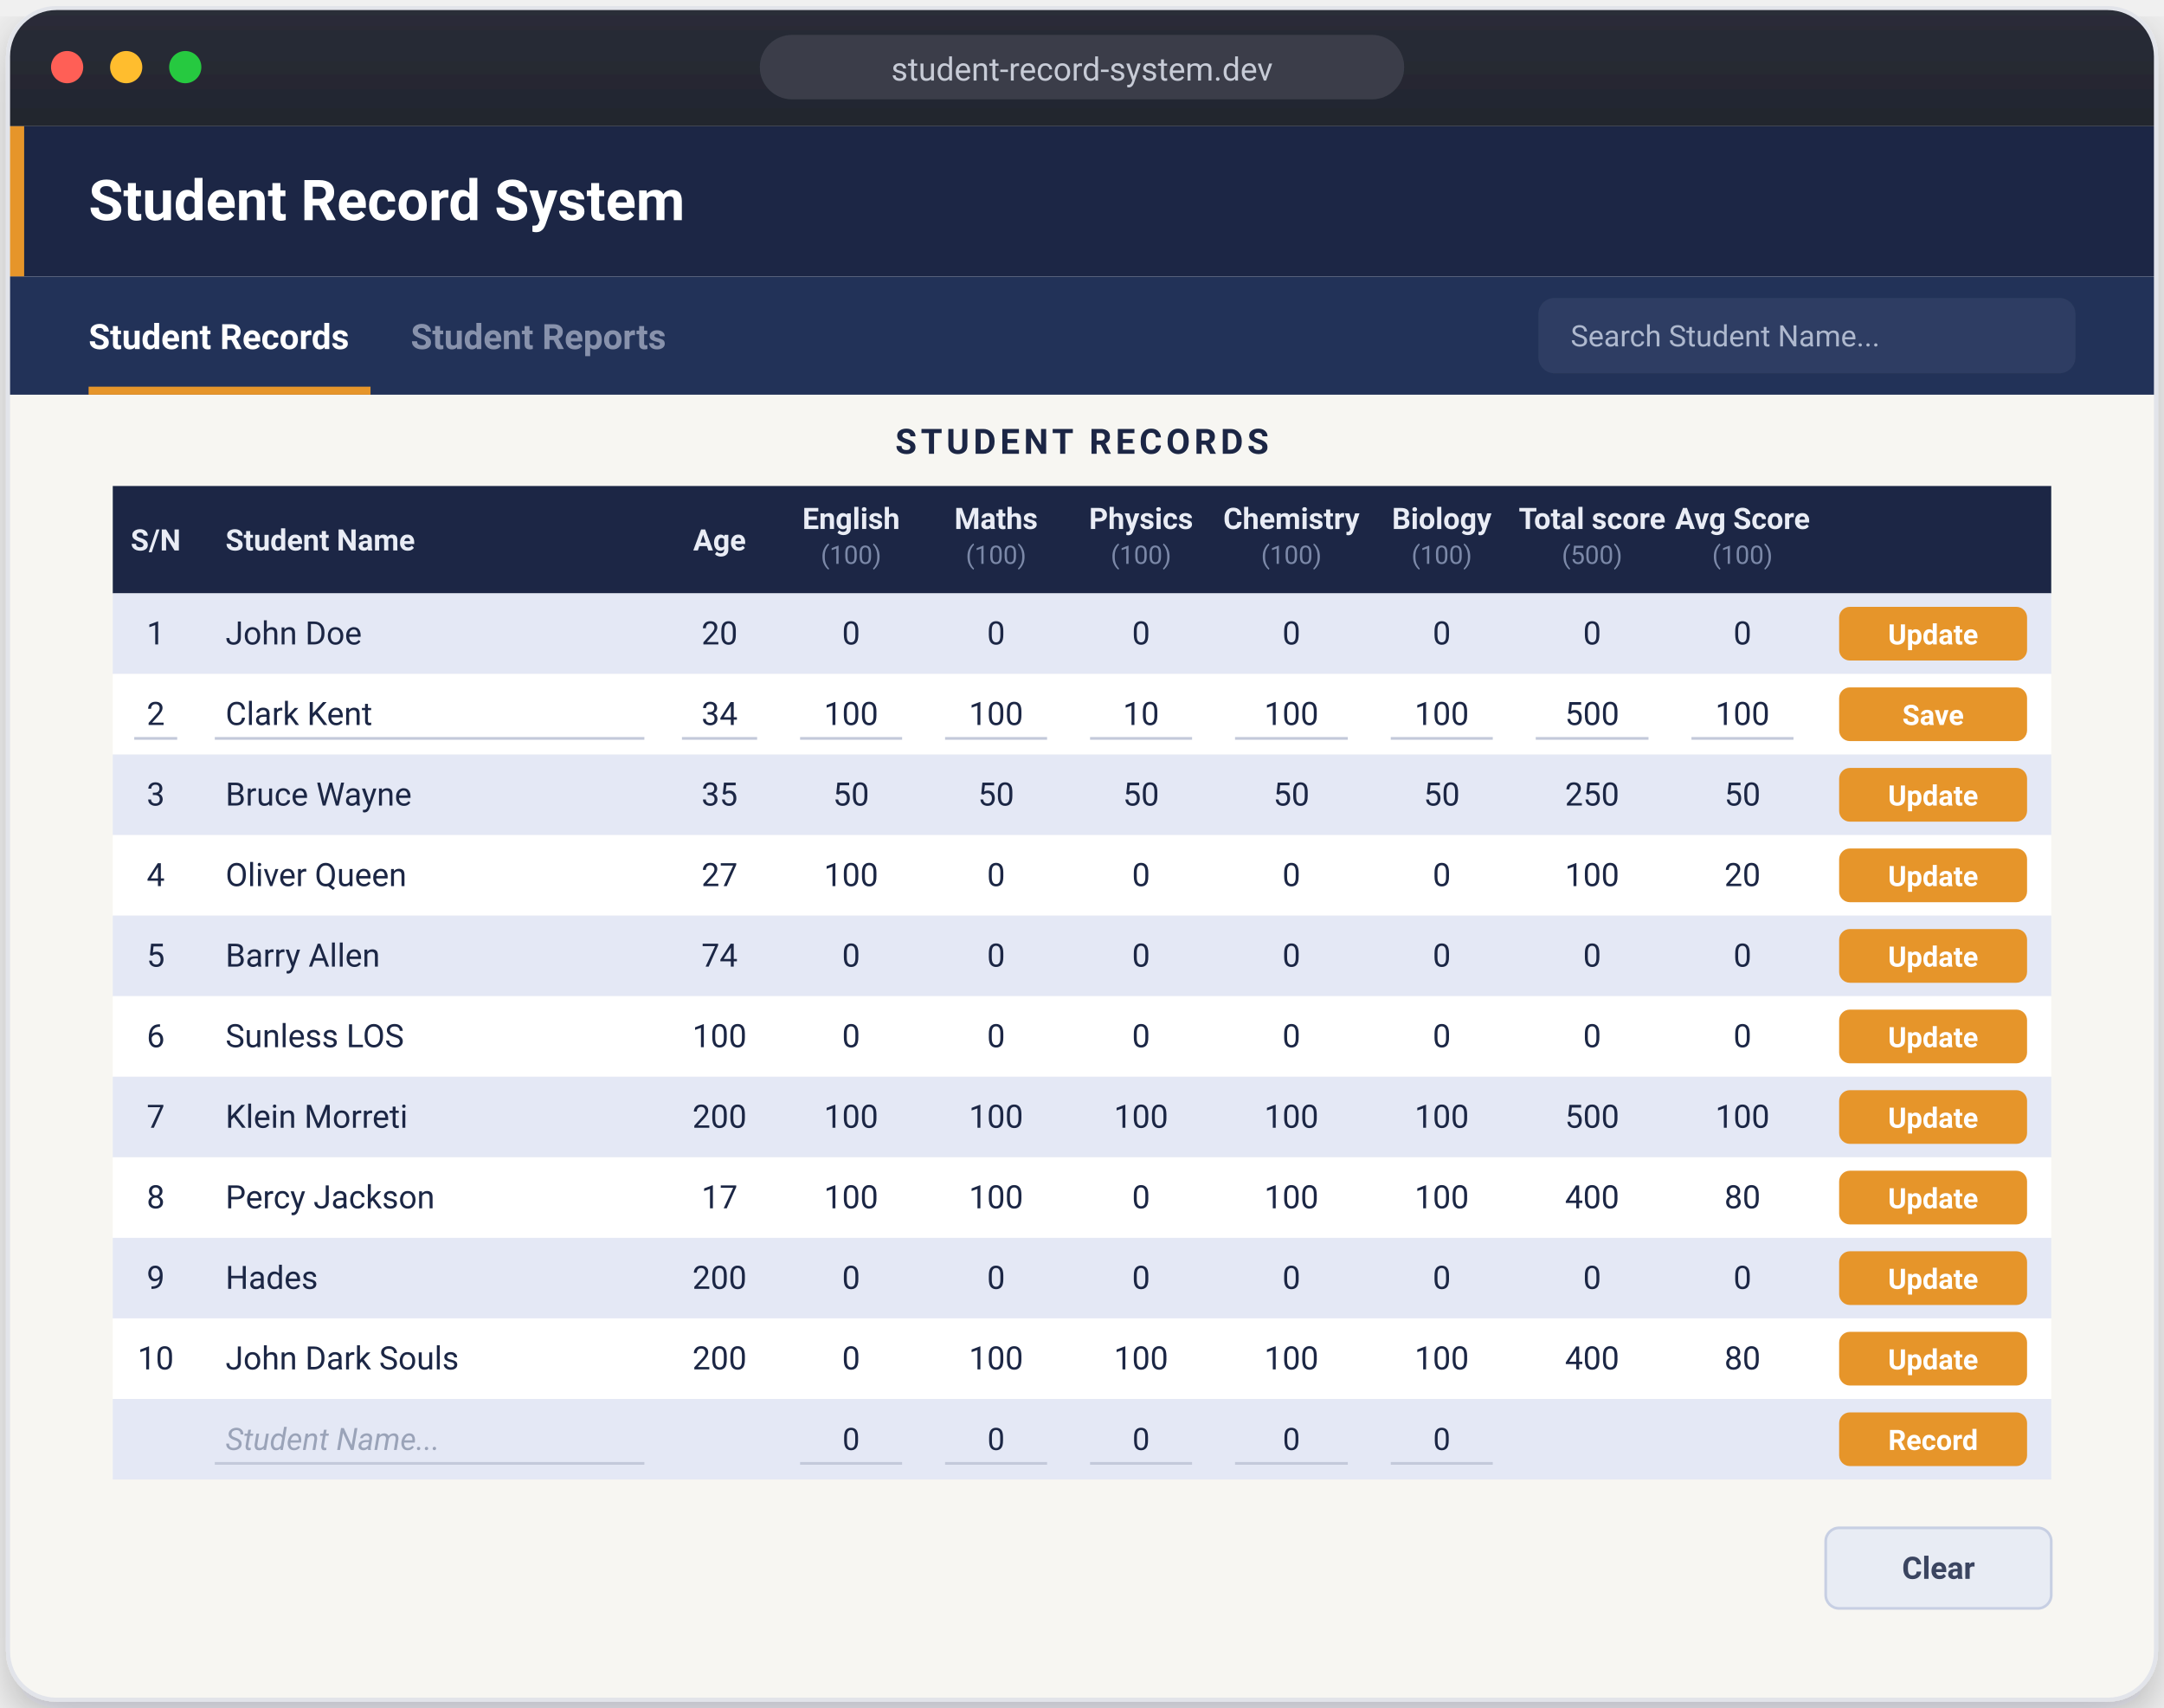
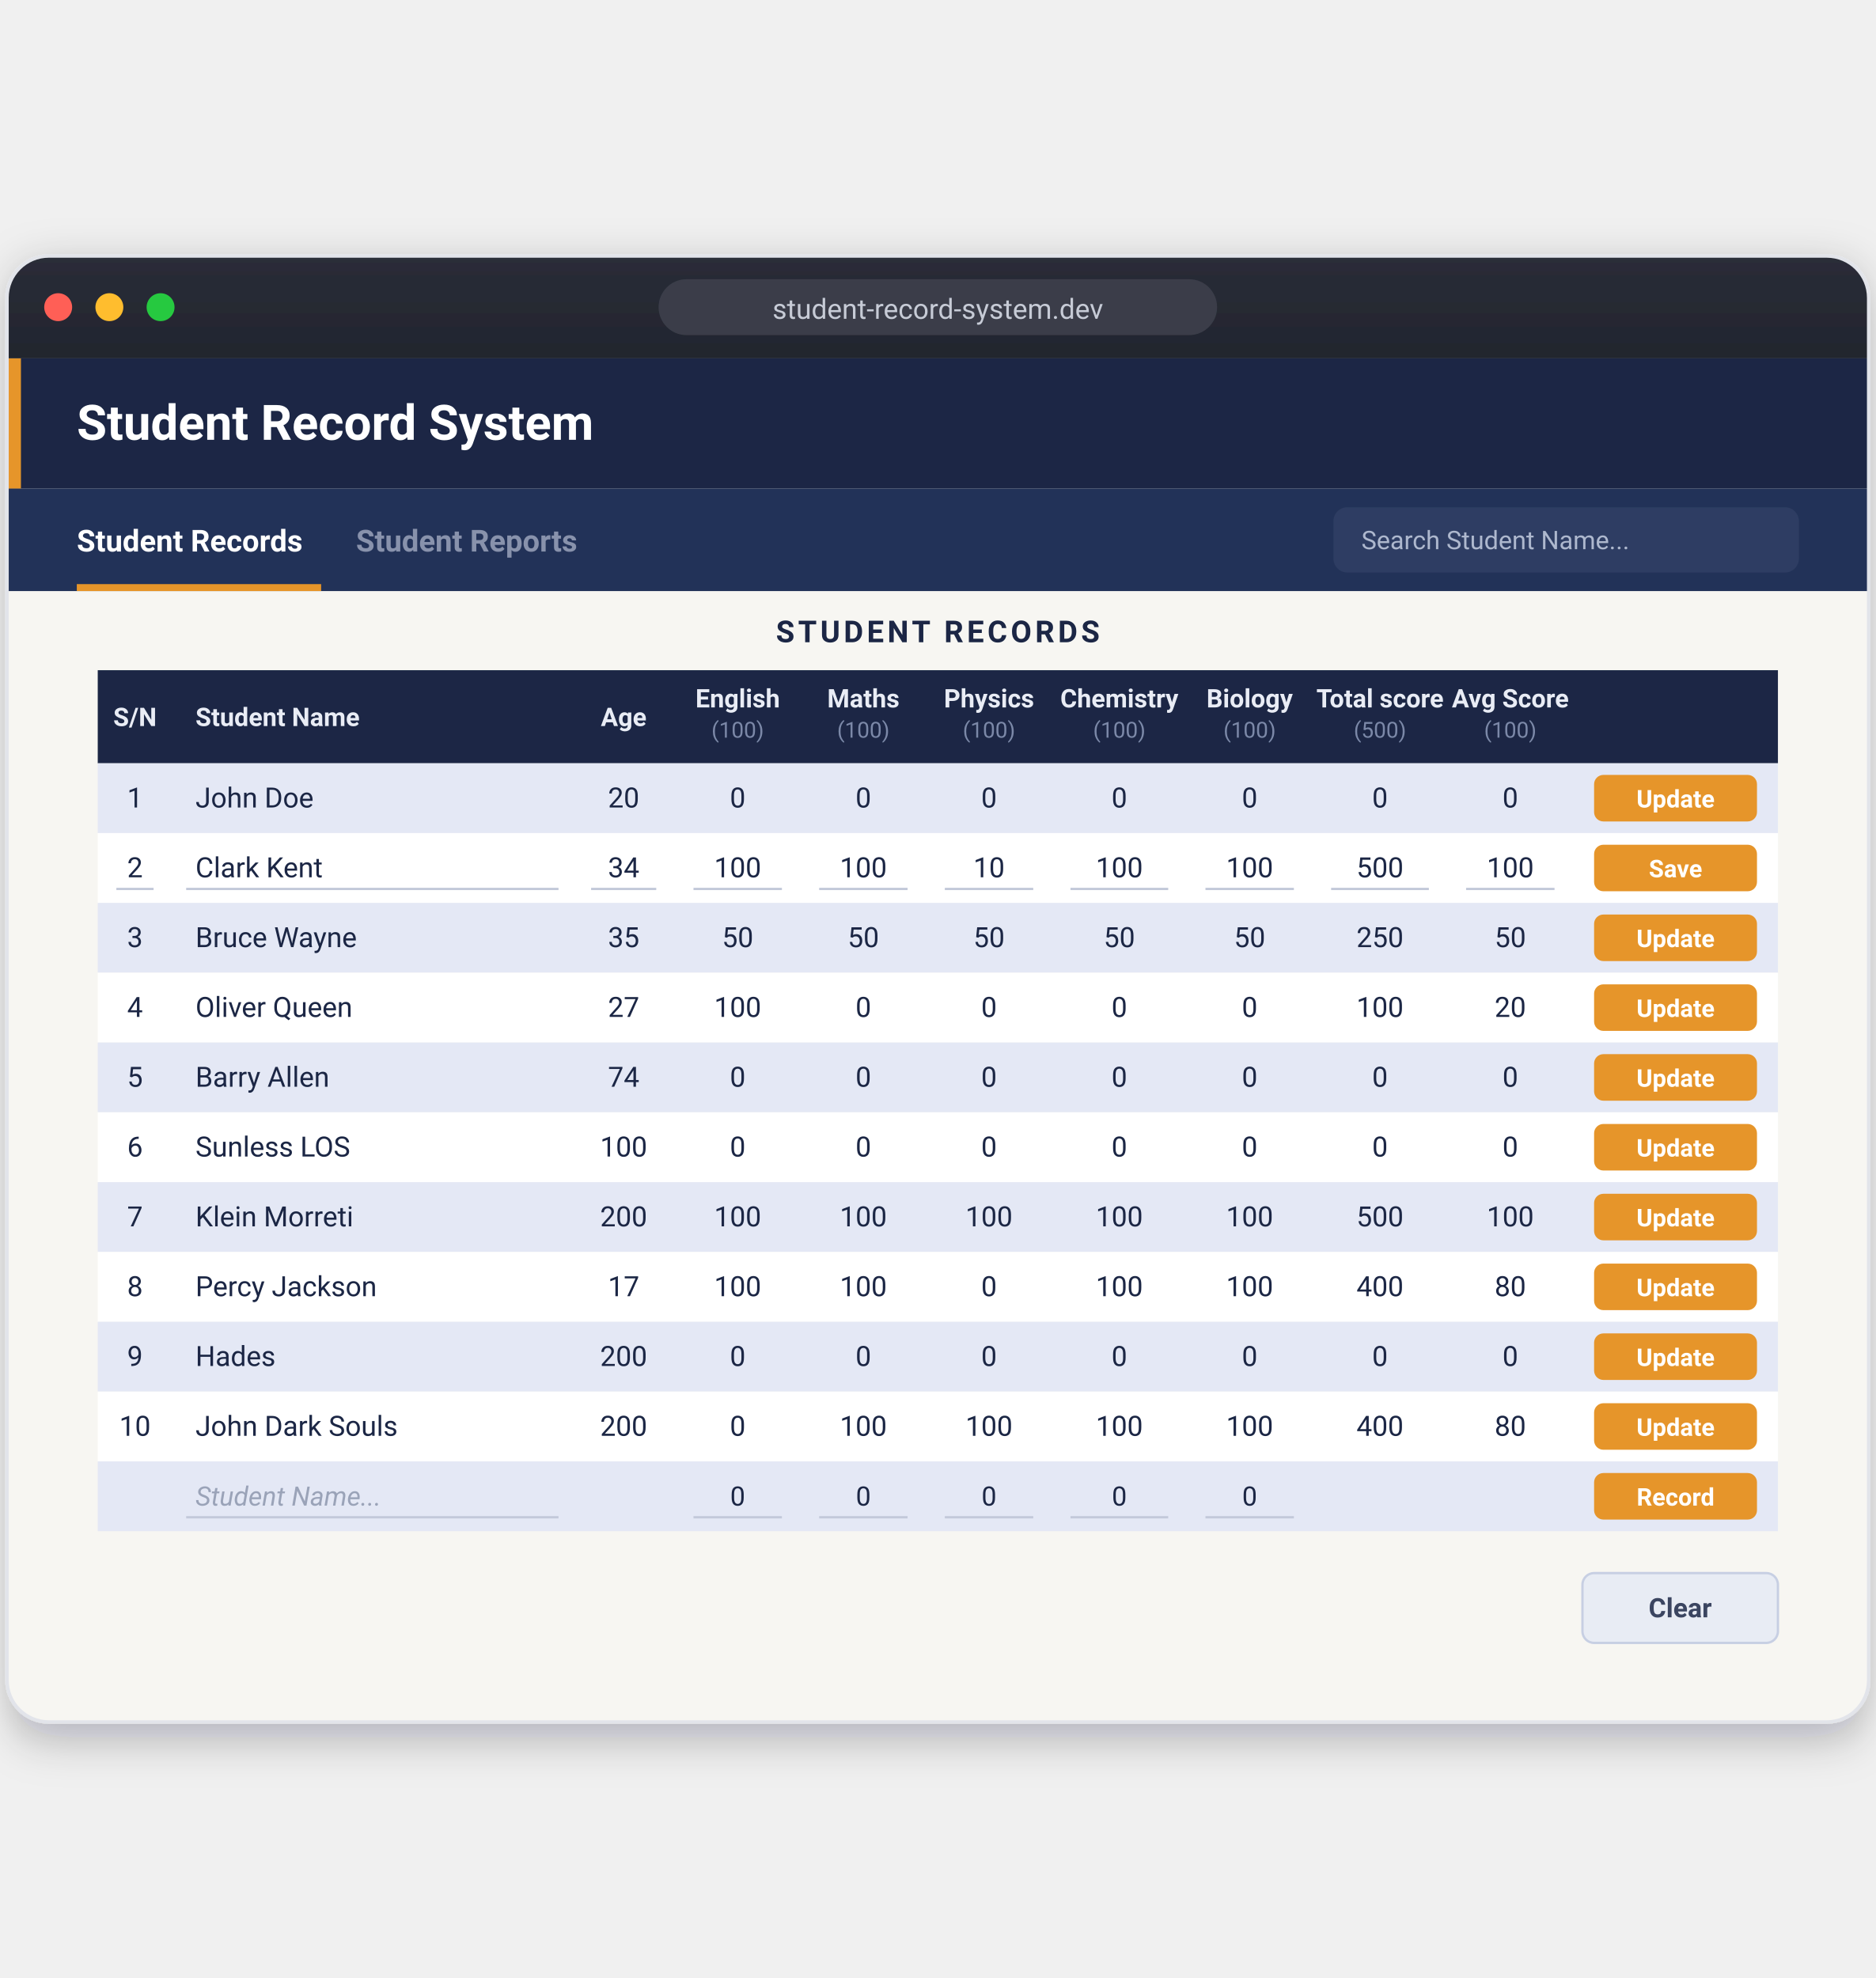
- <svg xmlns="http://www.w3.org/2000/svg" viewBox="0 0 806 636" role="img" aria-label="student-record-system.dev project preview">
+ <svg xmlns="http://www.w3.org/2000/svg" viewBox="0 0 806 850" role="img" aria-label="student-record-system.dev project preview">
  <defs>
    <clipPath id="clip-card">
      <rect x="3" y="3" width="800" height="630" rx="18" ry="18" />
    </clipPath>
    <filter id="shadow-card" x="-20%" y="-20%" width="140%" height="140%">
      <feDropShadow dx="0" dy="6" stdDeviation="10" flood-color="#0b0f19" flood-opacity="0.28" />
    </filter>
    <linearGradient id="bar-chrome" x1="0" y1="0" x2="0" y2="1">
      <stop offset="0" stop-color="#2a2d38" />
      <stop offset="1" stop-color="#22252e" />
    </linearGradient>
  </defs>
-   <g filter="url(#shadow-card)">
+   <g filter="url(#shadow-card)" transform="translate(0, 107.0)">
    <g clip-path="url(#clip-card)">
      <rect x="3" y="3" width="800" height="630" fill="#F7F6F2" />
      <rect x="3" y="3" width="800" height="44" fill="url(#bar-chrome)" />
      <circle cx="25" cy="25" r="6" fill="#ff5f56" />
      <circle cx="47" cy="25" r="6" fill="#ffbd2e" />
      <circle cx="69" cy="25" r="6" fill="#27c93f" />
      <rect x="283.0" y="13" width="240" height="24" rx="12" fill="#3a3e4a" />
      <text x="403.0" y="30" font-family="-apple-system,Segoe UI,Roboto,sans-serif" font-size="12" fill="#c7cbd6" text-anchor="middle">student-record-system.dev</text>
      <rect x="3" y="47" width="800" height="56" fill="#1A2744" />
      <rect x="3" y="47" width="6" height="56" fill="#E6952A" />
      <text x="33" y="82.0" font-family="-apple-system,Segoe UI,Roboto,sans-serif" font-size="21" font-weight="700" fill="#ffffff">Student Record System</text>
      <rect x="3" y="103" width="800" height="44" fill="#243358" />
      <text x="33" y="130.0" font-family="-apple-system,Segoe UI,Roboto,sans-serif" font-size="13" font-weight="700" fill="#ffffff">Student Records</text>
      <rect x="33" y="144" width="105" height="3" fill="#E6952A" />
      <text x="153" y="130.0" font-family="-apple-system,Segoe UI,Roboto,sans-serif" font-size="13" font-weight="600" fill="#8892AC">Student Reports</text>
      <rect x="573" y="111" width="200" height="28" rx="6" fill="#2E3E63" />
      <text x="585" y="129.0" font-family="-apple-system,Segoe UI,Roboto,sans-serif" font-size="11" fill="#AEB8CE">Search Student Name...</text>
      <text x="403.0" y="169.0" font-family="-apple-system,Segoe UI,Roboto,sans-serif" font-size="13" font-weight="700" letter-spacing="1.5" fill="#1A2744" text-anchor="middle">STUDENT RECORDS</text>
      <rect x="42.0" y="181" width="722" height="40" fill="#1A2744" />
      <text x="58.0" y="205.0" font-family="-apple-system,Segoe UI,Roboto,sans-serif" font-size="11" font-weight="700" fill="#e9ecf5" text-anchor="middle">S/N</text>
      <text x="84.0" y="205.0" font-family="-apple-system,Segoe UI,Roboto,sans-serif" font-size="11" font-weight="700" fill="#e9ecf5" text-anchor="start">Student Name</text>
      <text x="268.0" y="205.0" font-family="-apple-system,Segoe UI,Roboto,sans-serif" font-size="11" font-weight="700" fill="#e9ecf5" text-anchor="middle">Age</text>
      <text x="317.0" y="197" font-family="-apple-system,Segoe UI,Roboto,sans-serif" font-size="11" font-weight="700" fill="#e9ecf5" text-anchor="middle">English</text>
      <text x="317.0" y="210" font-family="-apple-system,Segoe UI,Roboto,sans-serif" font-size="9.5" fill="#7C88A8" text-anchor="middle">(100)</text>
      <text x="371.0" y="197" font-family="-apple-system,Segoe UI,Roboto,sans-serif" font-size="11" font-weight="700" fill="#e9ecf5" text-anchor="middle">Maths</text>
      <text x="371.0" y="210" font-family="-apple-system,Segoe UI,Roboto,sans-serif" font-size="9.5" fill="#7C88A8" text-anchor="middle">(100)</text>
      <text x="425.0" y="197" font-family="-apple-system,Segoe UI,Roboto,sans-serif" font-size="11" font-weight="700" fill="#e9ecf5" text-anchor="middle">Physics</text>
      <text x="425.0" y="210" font-family="-apple-system,Segoe UI,Roboto,sans-serif" font-size="9.5" fill="#7C88A8" text-anchor="middle">(100)</text>
      <text x="481.0" y="197" font-family="-apple-system,Segoe UI,Roboto,sans-serif" font-size="11" font-weight="700" fill="#e9ecf5" text-anchor="middle">Chemistry</text>
      <text x="481.0" y="210" font-family="-apple-system,Segoe UI,Roboto,sans-serif" font-size="9.5" fill="#7C88A8" text-anchor="middle">(100)</text>
      <text x="537.0" y="197" font-family="-apple-system,Segoe UI,Roboto,sans-serif" font-size="11" font-weight="700" fill="#e9ecf5" text-anchor="middle">Biology</text>
      <text x="537.0" y="210" font-family="-apple-system,Segoe UI,Roboto,sans-serif" font-size="9.5" fill="#7C88A8" text-anchor="middle">(100)</text>
      <text x="593.0" y="197" font-family="-apple-system,Segoe UI,Roboto,sans-serif" font-size="11" font-weight="700" fill="#e9ecf5" text-anchor="middle">Total score</text>
      <text x="593.0" y="210" font-family="-apple-system,Segoe UI,Roboto,sans-serif" font-size="9.5" fill="#7C88A8" text-anchor="middle">(500)</text>
      <text x="649.0" y="197" font-family="-apple-system,Segoe UI,Roboto,sans-serif" font-size="11" font-weight="700" fill="#e9ecf5" text-anchor="middle">Avg Score</text>
      <text x="649.0" y="210" font-family="-apple-system,Segoe UI,Roboto,sans-serif" font-size="9.5" fill="#7C88A8" text-anchor="middle">(100)</text>
      <rect x="42.0" y="221" width="722" height="30" fill="#E4E8F5" />
      <text x="58.0" y="240.0" font-family="-apple-system,Segoe UI,Roboto,sans-serif" font-size="12" fill="#1A2744" text-anchor="middle">1</text>
      <text x="84.0" y="240.0" font-family="-apple-system,Segoe UI,Roboto,sans-serif" font-size="12" fill="#1A2744" text-anchor="start">John Doe</text>
      <text x="268.0" y="240.0" font-family="-apple-system,Segoe UI,Roboto,sans-serif" font-size="12" fill="#1A2744" text-anchor="middle">20</text>
      <text x="317.0" y="240.0" font-family="-apple-system,Segoe UI,Roboto,sans-serif" font-size="12" fill="#1A2744" text-anchor="middle">0</text>
      <text x="371.0" y="240.0" font-family="-apple-system,Segoe UI,Roboto,sans-serif" font-size="12" fill="#1A2744" text-anchor="middle">0</text>
      <text x="425.0" y="240.0" font-family="-apple-system,Segoe UI,Roboto,sans-serif" font-size="12" fill="#1A2744" text-anchor="middle">0</text>
      <text x="481.0" y="240.0" font-family="-apple-system,Segoe UI,Roboto,sans-serif" font-size="12" fill="#1A2744" text-anchor="middle">0</text>
      <text x="537.0" y="240.0" font-family="-apple-system,Segoe UI,Roboto,sans-serif" font-size="12" fill="#1A2744" text-anchor="middle">0</text>
      <text x="593.0" y="240.0" font-family="-apple-system,Segoe UI,Roboto,sans-serif" font-size="12" fill="#1A2744" text-anchor="middle">0</text>
      <text x="649.0" y="240.0" font-family="-apple-system,Segoe UI,Roboto,sans-serif" font-size="12" fill="#1A2744" text-anchor="middle">0</text>
      <rect x="685.0" y="226.0" width="70" height="20" rx="4" fill="#E6952A" />
      <text x="720.0" y="240.0" font-family="-apple-system,Segoe UI,Roboto,sans-serif" font-size="10.5" font-weight="700" fill="#ffffff" text-anchor="middle">Update</text>
      <rect x="42.0" y="251" width="722" height="30" fill="#FFFFFF" />
      <text x="58.0" y="270.0" font-family="-apple-system,Segoe UI,Roboto,sans-serif" font-size="12" fill="#1A2744" text-anchor="middle">2</text>
      <line x1="50.0" y1="275" x2="66.0" y2="275" stroke="#C3C9DA" stroke-width="1" />
      <text x="84.0" y="270.0" font-family="-apple-system,Segoe UI,Roboto,sans-serif" font-size="12" fill="#1A2744" text-anchor="start">Clark Kent</text>
      <line x1="80.0" y1="275" x2="240.0" y2="275" stroke="#C3C9DA" stroke-width="1" />
      <text x="268.0" y="270.0" font-family="-apple-system,Segoe UI,Roboto,sans-serif" font-size="12" fill="#1A2744" text-anchor="middle">34</text>
      <line x1="254.0" y1="275" x2="282.0" y2="275" stroke="#C3C9DA" stroke-width="1" />
      <text x="317.0" y="270.0" font-family="-apple-system,Segoe UI,Roboto,sans-serif" font-size="12" fill="#1A2744" text-anchor="middle">100</text>
      <line x1="298.0" y1="275" x2="336.0" y2="275" stroke="#C3C9DA" stroke-width="1" />
      <text x="371.0" y="270.0" font-family="-apple-system,Segoe UI,Roboto,sans-serif" font-size="12" fill="#1A2744" text-anchor="middle">100</text>
      <line x1="352.0" y1="275" x2="390.0" y2="275" stroke="#C3C9DA" stroke-width="1" />
      <text x="425.0" y="270.0" font-family="-apple-system,Segoe UI,Roboto,sans-serif" font-size="12" fill="#1A2744" text-anchor="middle">10</text>
      <line x1="406.0" y1="275" x2="444.0" y2="275" stroke="#C3C9DA" stroke-width="1" />
      <text x="481.0" y="270.0" font-family="-apple-system,Segoe UI,Roboto,sans-serif" font-size="12" fill="#1A2744" text-anchor="middle">100</text>
      <line x1="460.0" y1="275" x2="502.0" y2="275" stroke="#C3C9DA" stroke-width="1" />
      <text x="537.0" y="270.0" font-family="-apple-system,Segoe UI,Roboto,sans-serif" font-size="12" fill="#1A2744" text-anchor="middle">100</text>
      <line x1="518.0" y1="275" x2="556.0" y2="275" stroke="#C3C9DA" stroke-width="1" />
      <text x="593.0" y="270.0" font-family="-apple-system,Segoe UI,Roboto,sans-serif" font-size="12" fill="#1A2744" text-anchor="middle">500</text>
      <line x1="572.0" y1="275" x2="614.0" y2="275" stroke="#C3C9DA" stroke-width="1" />
      <text x="649.0" y="270.0" font-family="-apple-system,Segoe UI,Roboto,sans-serif" font-size="12" fill="#1A2744" text-anchor="middle">100</text>
      <line x1="630.0" y1="275" x2="668.0" y2="275" stroke="#C3C9DA" stroke-width="1" />
      <rect x="685.0" y="256.0" width="70" height="20" rx="4" fill="#E6952A" />
      <text x="720.0" y="270.0" font-family="-apple-system,Segoe UI,Roboto,sans-serif" font-size="10.5" font-weight="700" fill="#ffffff" text-anchor="middle">Save</text>
      <rect x="42.0" y="281" width="722" height="30" fill="#E4E8F5" />
      <text x="58.0" y="300.0" font-family="-apple-system,Segoe UI,Roboto,sans-serif" font-size="12" fill="#1A2744" text-anchor="middle">3</text>
      <text x="84.0" y="300.0" font-family="-apple-system,Segoe UI,Roboto,sans-serif" font-size="12" fill="#1A2744" text-anchor="start">Bruce Wayne</text>
      <text x="268.0" y="300.0" font-family="-apple-system,Segoe UI,Roboto,sans-serif" font-size="12" fill="#1A2744" text-anchor="middle">35</text>
      <text x="317.0" y="300.0" font-family="-apple-system,Segoe UI,Roboto,sans-serif" font-size="12" fill="#1A2744" text-anchor="middle">50</text>
      <text x="371.0" y="300.0" font-family="-apple-system,Segoe UI,Roboto,sans-serif" font-size="12" fill="#1A2744" text-anchor="middle">50</text>
      <text x="425.0" y="300.0" font-family="-apple-system,Segoe UI,Roboto,sans-serif" font-size="12" fill="#1A2744" text-anchor="middle">50</text>
      <text x="481.0" y="300.0" font-family="-apple-system,Segoe UI,Roboto,sans-serif" font-size="12" fill="#1A2744" text-anchor="middle">50</text>
      <text x="537.0" y="300.0" font-family="-apple-system,Segoe UI,Roboto,sans-serif" font-size="12" fill="#1A2744" text-anchor="middle">50</text>
      <text x="593.0" y="300.0" font-family="-apple-system,Segoe UI,Roboto,sans-serif" font-size="12" fill="#1A2744" text-anchor="middle">250</text>
      <text x="649.0" y="300.0" font-family="-apple-system,Segoe UI,Roboto,sans-serif" font-size="12" fill="#1A2744" text-anchor="middle">50</text>
      <rect x="685.0" y="286.0" width="70" height="20" rx="4" fill="#E6952A" />
      <text x="720.0" y="300.0" font-family="-apple-system,Segoe UI,Roboto,sans-serif" font-size="10.5" font-weight="700" fill="#ffffff" text-anchor="middle">Update</text>
      <rect x="42.0" y="311" width="722" height="30" fill="#FFFFFF" />
      <text x="58.0" y="330.0" font-family="-apple-system,Segoe UI,Roboto,sans-serif" font-size="12" fill="#1A2744" text-anchor="middle">4</text>
      <text x="84.0" y="330.0" font-family="-apple-system,Segoe UI,Roboto,sans-serif" font-size="12" fill="#1A2744" text-anchor="start">Oliver Queen</text>
      <text x="268.0" y="330.0" font-family="-apple-system,Segoe UI,Roboto,sans-serif" font-size="12" fill="#1A2744" text-anchor="middle">27</text>
      <text x="317.0" y="330.0" font-family="-apple-system,Segoe UI,Roboto,sans-serif" font-size="12" fill="#1A2744" text-anchor="middle">100</text>
      <text x="371.0" y="330.0" font-family="-apple-system,Segoe UI,Roboto,sans-serif" font-size="12" fill="#1A2744" text-anchor="middle">0</text>
      <text x="425.0" y="330.0" font-family="-apple-system,Segoe UI,Roboto,sans-serif" font-size="12" fill="#1A2744" text-anchor="middle">0</text>
      <text x="481.0" y="330.0" font-family="-apple-system,Segoe UI,Roboto,sans-serif" font-size="12" fill="#1A2744" text-anchor="middle">0</text>
      <text x="537.0" y="330.0" font-family="-apple-system,Segoe UI,Roboto,sans-serif" font-size="12" fill="#1A2744" text-anchor="middle">0</text>
      <text x="593.0" y="330.0" font-family="-apple-system,Segoe UI,Roboto,sans-serif" font-size="12" fill="#1A2744" text-anchor="middle">100</text>
      <text x="649.0" y="330.0" font-family="-apple-system,Segoe UI,Roboto,sans-serif" font-size="12" fill="#1A2744" text-anchor="middle">20</text>
      <rect x="685.0" y="316.0" width="70" height="20" rx="4" fill="#E6952A" />
      <text x="720.0" y="330.0" font-family="-apple-system,Segoe UI,Roboto,sans-serif" font-size="10.5" font-weight="700" fill="#ffffff" text-anchor="middle">Update</text>
      <rect x="42.0" y="341" width="722" height="30" fill="#E4E8F5" />
      <text x="58.0" y="360.0" font-family="-apple-system,Segoe UI,Roboto,sans-serif" font-size="12" fill="#1A2744" text-anchor="middle">5</text>
      <text x="84.0" y="360.0" font-family="-apple-system,Segoe UI,Roboto,sans-serif" font-size="12" fill="#1A2744" text-anchor="start">Barry Allen</text>
      <text x="268.0" y="360.0" font-family="-apple-system,Segoe UI,Roboto,sans-serif" font-size="12" fill="#1A2744" text-anchor="middle">74</text>
      <text x="317.0" y="360.0" font-family="-apple-system,Segoe UI,Roboto,sans-serif" font-size="12" fill="#1A2744" text-anchor="middle">0</text>
      <text x="371.0" y="360.0" font-family="-apple-system,Segoe UI,Roboto,sans-serif" font-size="12" fill="#1A2744" text-anchor="middle">0</text>
      <text x="425.0" y="360.0" font-family="-apple-system,Segoe UI,Roboto,sans-serif" font-size="12" fill="#1A2744" text-anchor="middle">0</text>
      <text x="481.0" y="360.0" font-family="-apple-system,Segoe UI,Roboto,sans-serif" font-size="12" fill="#1A2744" text-anchor="middle">0</text>
      <text x="537.0" y="360.0" font-family="-apple-system,Segoe UI,Roboto,sans-serif" font-size="12" fill="#1A2744" text-anchor="middle">0</text>
      <text x="593.0" y="360.0" font-family="-apple-system,Segoe UI,Roboto,sans-serif" font-size="12" fill="#1A2744" text-anchor="middle">0</text>
      <text x="649.0" y="360.0" font-family="-apple-system,Segoe UI,Roboto,sans-serif" font-size="12" fill="#1A2744" text-anchor="middle">0</text>
      <rect x="685.0" y="346.0" width="70" height="20" rx="4" fill="#E6952A" />
      <text x="720.0" y="360.0" font-family="-apple-system,Segoe UI,Roboto,sans-serif" font-size="10.5" font-weight="700" fill="#ffffff" text-anchor="middle">Update</text>
      <rect x="42.0" y="371" width="722" height="30" fill="#FFFFFF" />
      <text x="58.0" y="390.0" font-family="-apple-system,Segoe UI,Roboto,sans-serif" font-size="12" fill="#1A2744" text-anchor="middle">6</text>
      <text x="84.0" y="390.0" font-family="-apple-system,Segoe UI,Roboto,sans-serif" font-size="12" fill="#1A2744" text-anchor="start">Sunless LOS</text>
      <text x="268.0" y="390.0" font-family="-apple-system,Segoe UI,Roboto,sans-serif" font-size="12" fill="#1A2744" text-anchor="middle">100</text>
      <text x="317.0" y="390.0" font-family="-apple-system,Segoe UI,Roboto,sans-serif" font-size="12" fill="#1A2744" text-anchor="middle">0</text>
      <text x="371.0" y="390.0" font-family="-apple-system,Segoe UI,Roboto,sans-serif" font-size="12" fill="#1A2744" text-anchor="middle">0</text>
      <text x="425.0" y="390.0" font-family="-apple-system,Segoe UI,Roboto,sans-serif" font-size="12" fill="#1A2744" text-anchor="middle">0</text>
      <text x="481.0" y="390.0" font-family="-apple-system,Segoe UI,Roboto,sans-serif" font-size="12" fill="#1A2744" text-anchor="middle">0</text>
      <text x="537.0" y="390.0" font-family="-apple-system,Segoe UI,Roboto,sans-serif" font-size="12" fill="#1A2744" text-anchor="middle">0</text>
      <text x="593.0" y="390.0" font-family="-apple-system,Segoe UI,Roboto,sans-serif" font-size="12" fill="#1A2744" text-anchor="middle">0</text>
      <text x="649.0" y="390.0" font-family="-apple-system,Segoe UI,Roboto,sans-serif" font-size="12" fill="#1A2744" text-anchor="middle">0</text>
      <rect x="685.0" y="376.0" width="70" height="20" rx="4" fill="#E6952A" />
      <text x="720.0" y="390.0" font-family="-apple-system,Segoe UI,Roboto,sans-serif" font-size="10.5" font-weight="700" fill="#ffffff" text-anchor="middle">Update</text>
      <rect x="42.0" y="401" width="722" height="30" fill="#E4E8F5" />
      <text x="58.0" y="420.0" font-family="-apple-system,Segoe UI,Roboto,sans-serif" font-size="12" fill="#1A2744" text-anchor="middle">7</text>
      <text x="84.0" y="420.0" font-family="-apple-system,Segoe UI,Roboto,sans-serif" font-size="12" fill="#1A2744" text-anchor="start">Klein Morreti</text>
      <text x="268.0" y="420.0" font-family="-apple-system,Segoe UI,Roboto,sans-serif" font-size="12" fill="#1A2744" text-anchor="middle">200</text>
      <text x="317.0" y="420.0" font-family="-apple-system,Segoe UI,Roboto,sans-serif" font-size="12" fill="#1A2744" text-anchor="middle">100</text>
      <text x="371.0" y="420.0" font-family="-apple-system,Segoe UI,Roboto,sans-serif" font-size="12" fill="#1A2744" text-anchor="middle">100</text>
      <text x="425.0" y="420.0" font-family="-apple-system,Segoe UI,Roboto,sans-serif" font-size="12" fill="#1A2744" text-anchor="middle">100</text>
      <text x="481.0" y="420.0" font-family="-apple-system,Segoe UI,Roboto,sans-serif" font-size="12" fill="#1A2744" text-anchor="middle">100</text>
      <text x="537.0" y="420.0" font-family="-apple-system,Segoe UI,Roboto,sans-serif" font-size="12" fill="#1A2744" text-anchor="middle">100</text>
      <text x="593.0" y="420.0" font-family="-apple-system,Segoe UI,Roboto,sans-serif" font-size="12" fill="#1A2744" text-anchor="middle">500</text>
      <text x="649.0" y="420.0" font-family="-apple-system,Segoe UI,Roboto,sans-serif" font-size="12" fill="#1A2744" text-anchor="middle">100</text>
      <rect x="685.0" y="406.0" width="70" height="20" rx="4" fill="#E6952A" />
      <text x="720.0" y="420.0" font-family="-apple-system,Segoe UI,Roboto,sans-serif" font-size="10.5" font-weight="700" fill="#ffffff" text-anchor="middle">Update</text>
      <rect x="42.0" y="431" width="722" height="30" fill="#FFFFFF" />
      <text x="58.0" y="450.0" font-family="-apple-system,Segoe UI,Roboto,sans-serif" font-size="12" fill="#1A2744" text-anchor="middle">8</text>
      <text x="84.0" y="450.0" font-family="-apple-system,Segoe UI,Roboto,sans-serif" font-size="12" fill="#1A2744" text-anchor="start">Percy Jackson</text>
      <text x="268.0" y="450.0" font-family="-apple-system,Segoe UI,Roboto,sans-serif" font-size="12" fill="#1A2744" text-anchor="middle">17</text>
      <text x="317.0" y="450.0" font-family="-apple-system,Segoe UI,Roboto,sans-serif" font-size="12" fill="#1A2744" text-anchor="middle">100</text>
      <text x="371.0" y="450.0" font-family="-apple-system,Segoe UI,Roboto,sans-serif" font-size="12" fill="#1A2744" text-anchor="middle">100</text>
      <text x="425.0" y="450.0" font-family="-apple-system,Segoe UI,Roboto,sans-serif" font-size="12" fill="#1A2744" text-anchor="middle">0</text>
      <text x="481.0" y="450.0" font-family="-apple-system,Segoe UI,Roboto,sans-serif" font-size="12" fill="#1A2744" text-anchor="middle">100</text>
      <text x="537.0" y="450.0" font-family="-apple-system,Segoe UI,Roboto,sans-serif" font-size="12" fill="#1A2744" text-anchor="middle">100</text>
      <text x="593.0" y="450.0" font-family="-apple-system,Segoe UI,Roboto,sans-serif" font-size="12" fill="#1A2744" text-anchor="middle">400</text>
      <text x="649.0" y="450.0" font-family="-apple-system,Segoe UI,Roboto,sans-serif" font-size="12" fill="#1A2744" text-anchor="middle">80</text>
      <rect x="685.0" y="436.0" width="70" height="20" rx="4" fill="#E6952A" />
      <text x="720.0" y="450.0" font-family="-apple-system,Segoe UI,Roboto,sans-serif" font-size="10.5" font-weight="700" fill="#ffffff" text-anchor="middle">Update</text>
      <rect x="42.0" y="461" width="722" height="30" fill="#E4E8F5" />
      <text x="58.0" y="480.0" font-family="-apple-system,Segoe UI,Roboto,sans-serif" font-size="12" fill="#1A2744" text-anchor="middle">9</text>
      <text x="84.0" y="480.0" font-family="-apple-system,Segoe UI,Roboto,sans-serif" font-size="12" fill="#1A2744" text-anchor="start">Hades</text>
      <text x="268.0" y="480.0" font-family="-apple-system,Segoe UI,Roboto,sans-serif" font-size="12" fill="#1A2744" text-anchor="middle">200</text>
      <text x="317.0" y="480.0" font-family="-apple-system,Segoe UI,Roboto,sans-serif" font-size="12" fill="#1A2744" text-anchor="middle">0</text>
      <text x="371.0" y="480.0" font-family="-apple-system,Segoe UI,Roboto,sans-serif" font-size="12" fill="#1A2744" text-anchor="middle">0</text>
      <text x="425.0" y="480.0" font-family="-apple-system,Segoe UI,Roboto,sans-serif" font-size="12" fill="#1A2744" text-anchor="middle">0</text>
      <text x="481.0" y="480.0" font-family="-apple-system,Segoe UI,Roboto,sans-serif" font-size="12" fill="#1A2744" text-anchor="middle">0</text>
      <text x="537.0" y="480.0" font-family="-apple-system,Segoe UI,Roboto,sans-serif" font-size="12" fill="#1A2744" text-anchor="middle">0</text>
      <text x="593.0" y="480.0" font-family="-apple-system,Segoe UI,Roboto,sans-serif" font-size="12" fill="#1A2744" text-anchor="middle">0</text>
      <text x="649.0" y="480.0" font-family="-apple-system,Segoe UI,Roboto,sans-serif" font-size="12" fill="#1A2744" text-anchor="middle">0</text>
      <rect x="685.0" y="466.0" width="70" height="20" rx="4" fill="#E6952A" />
      <text x="720.0" y="480.0" font-family="-apple-system,Segoe UI,Roboto,sans-serif" font-size="10.5" font-weight="700" fill="#ffffff" text-anchor="middle">Update</text>
      <rect x="42.0" y="491" width="722" height="30" fill="#FFFFFF" />
      <text x="58.0" y="510.0" font-family="-apple-system,Segoe UI,Roboto,sans-serif" font-size="12" fill="#1A2744" text-anchor="middle">10</text>
      <text x="84.0" y="510.0" font-family="-apple-system,Segoe UI,Roboto,sans-serif" font-size="12" fill="#1A2744" text-anchor="start">John Dark Souls</text>
      <text x="268.0" y="510.0" font-family="-apple-system,Segoe UI,Roboto,sans-serif" font-size="12" fill="#1A2744" text-anchor="middle">200</text>
      <text x="317.0" y="510.0" font-family="-apple-system,Segoe UI,Roboto,sans-serif" font-size="12" fill="#1A2744" text-anchor="middle">0</text>
      <text x="371.0" y="510.0" font-family="-apple-system,Segoe UI,Roboto,sans-serif" font-size="12" fill="#1A2744" text-anchor="middle">100</text>
      <text x="425.0" y="510.0" font-family="-apple-system,Segoe UI,Roboto,sans-serif" font-size="12" fill="#1A2744" text-anchor="middle">100</text>
      <text x="481.0" y="510.0" font-family="-apple-system,Segoe UI,Roboto,sans-serif" font-size="12" fill="#1A2744" text-anchor="middle">100</text>
      <text x="537.0" y="510.0" font-family="-apple-system,Segoe UI,Roboto,sans-serif" font-size="12" fill="#1A2744" text-anchor="middle">100</text>
      <text x="593.0" y="510.0" font-family="-apple-system,Segoe UI,Roboto,sans-serif" font-size="12" fill="#1A2744" text-anchor="middle">400</text>
      <text x="649.0" y="510.0" font-family="-apple-system,Segoe UI,Roboto,sans-serif" font-size="12" fill="#1A2744" text-anchor="middle">80</text>
      <rect x="685.0" y="496.0" width="70" height="20" rx="4" fill="#E6952A" />
      <text x="720.0" y="510.0" font-family="-apple-system,Segoe UI,Roboto,sans-serif" font-size="10.5" font-weight="700" fill="#ffffff" text-anchor="middle">Update</text>
      <rect x="42.0" y="521" width="722" height="30" fill="#E4E8F5" />
      <text x="58.0" y="540.0" font-family="-apple-system,Segoe UI,Roboto,sans-serif" font-size="11.5" fill="#1A2744" text-anchor="middle" />
      <text x="84.0" y="540.0" font-family="-apple-system,Segoe UI,Roboto,sans-serif" font-size="11.5" fill="#9AA3B8" text-anchor="start" font-style="italic">Student Name...</text>
      <line x1="80.0" y1="545" x2="240.0" y2="545" stroke="#C3C9DA" stroke-width="1" />
      <text x="268.0" y="540.0" font-family="-apple-system,Segoe UI,Roboto,sans-serif" font-size="11.5" fill="#1A2744" text-anchor="middle" />
      <text x="317.0" y="540.0" font-family="-apple-system,Segoe UI,Roboto,sans-serif" font-size="11.5" fill="#1A2744" text-anchor="middle">0</text>
      <line x1="298.0" y1="545" x2="336.0" y2="545" stroke="#C3C9DA" stroke-width="1" />
      <text x="371.0" y="540.0" font-family="-apple-system,Segoe UI,Roboto,sans-serif" font-size="11.5" fill="#1A2744" text-anchor="middle">0</text>
      <line x1="352.0" y1="545" x2="390.0" y2="545" stroke="#C3C9DA" stroke-width="1" />
      <text x="425.0" y="540.0" font-family="-apple-system,Segoe UI,Roboto,sans-serif" font-size="11.5" fill="#1A2744" text-anchor="middle">0</text>
      <line x1="406.0" y1="545" x2="444.0" y2="545" stroke="#C3C9DA" stroke-width="1" />
      <text x="481.0" y="540.0" font-family="-apple-system,Segoe UI,Roboto,sans-serif" font-size="11.5" fill="#1A2744" text-anchor="middle">0</text>
      <line x1="460.0" y1="545" x2="502.0" y2="545" stroke="#C3C9DA" stroke-width="1" />
      <text x="537.0" y="540.0" font-family="-apple-system,Segoe UI,Roboto,sans-serif" font-size="11.5" fill="#1A2744" text-anchor="middle">0</text>
      <line x1="518.0" y1="545" x2="556.0" y2="545" stroke="#C3C9DA" stroke-width="1" />
      <text x="593.0" y="540.0" font-family="-apple-system,Segoe UI,Roboto,sans-serif" font-size="11.5" fill="#1A2744" text-anchor="middle" />
      <text x="649.0" y="540.0" font-family="-apple-system,Segoe UI,Roboto,sans-serif" font-size="11.5" fill="#1A2744" text-anchor="middle" />
      <rect x="685.0" y="526.0" width="70" height="20" rx="4" fill="#E6952A" />
      <text x="720.0" y="540.0" font-family="-apple-system,Segoe UI,Roboto,sans-serif" font-size="10.5" font-weight="700" fill="#ffffff" text-anchor="middle">Record</text>
      <rect x="680.0" y="569" width="84" height="30" rx="5" fill="#E8ECF4" stroke="#C7CFE3" stroke-width="1" />
      <text x="722.0" y="588.0" font-family="-apple-system,Segoe UI,Roboto,sans-serif" font-size="11.5" font-weight="700" fill="#3A4460" text-anchor="middle">Clear</text>
    </g>
    <rect x="3" y="3" width="800" height="630" rx="18" ry="18" fill="none" stroke="#e2e4ea" stroke-width="1.5" />
  </g>
</svg>
